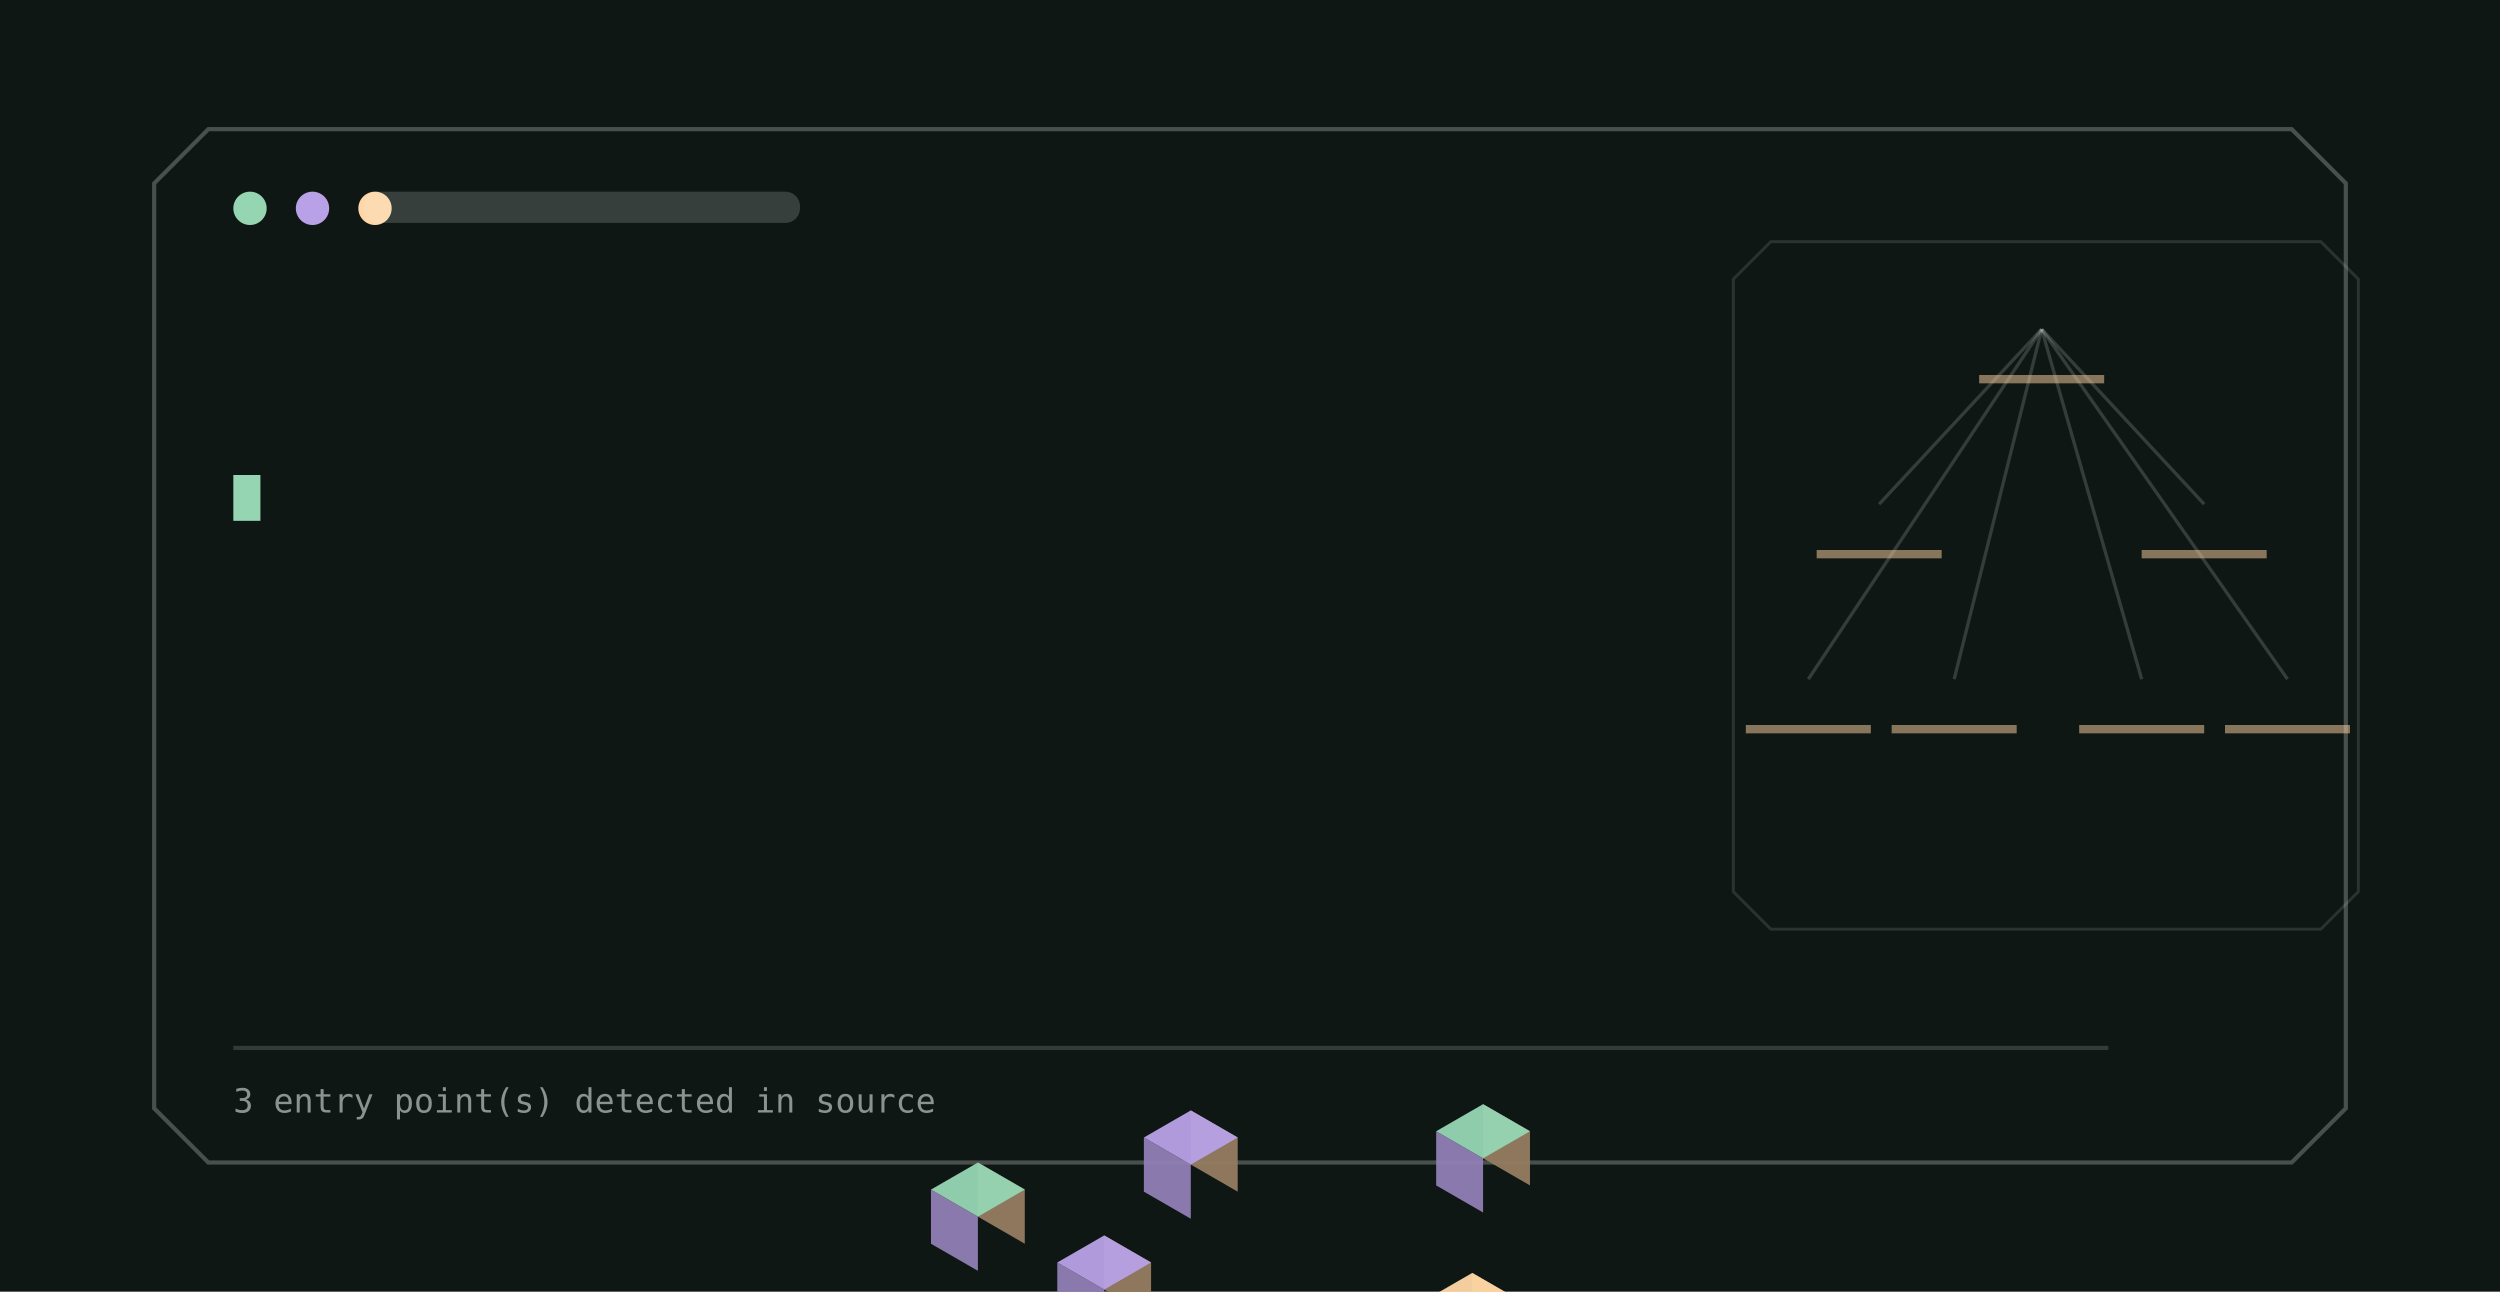
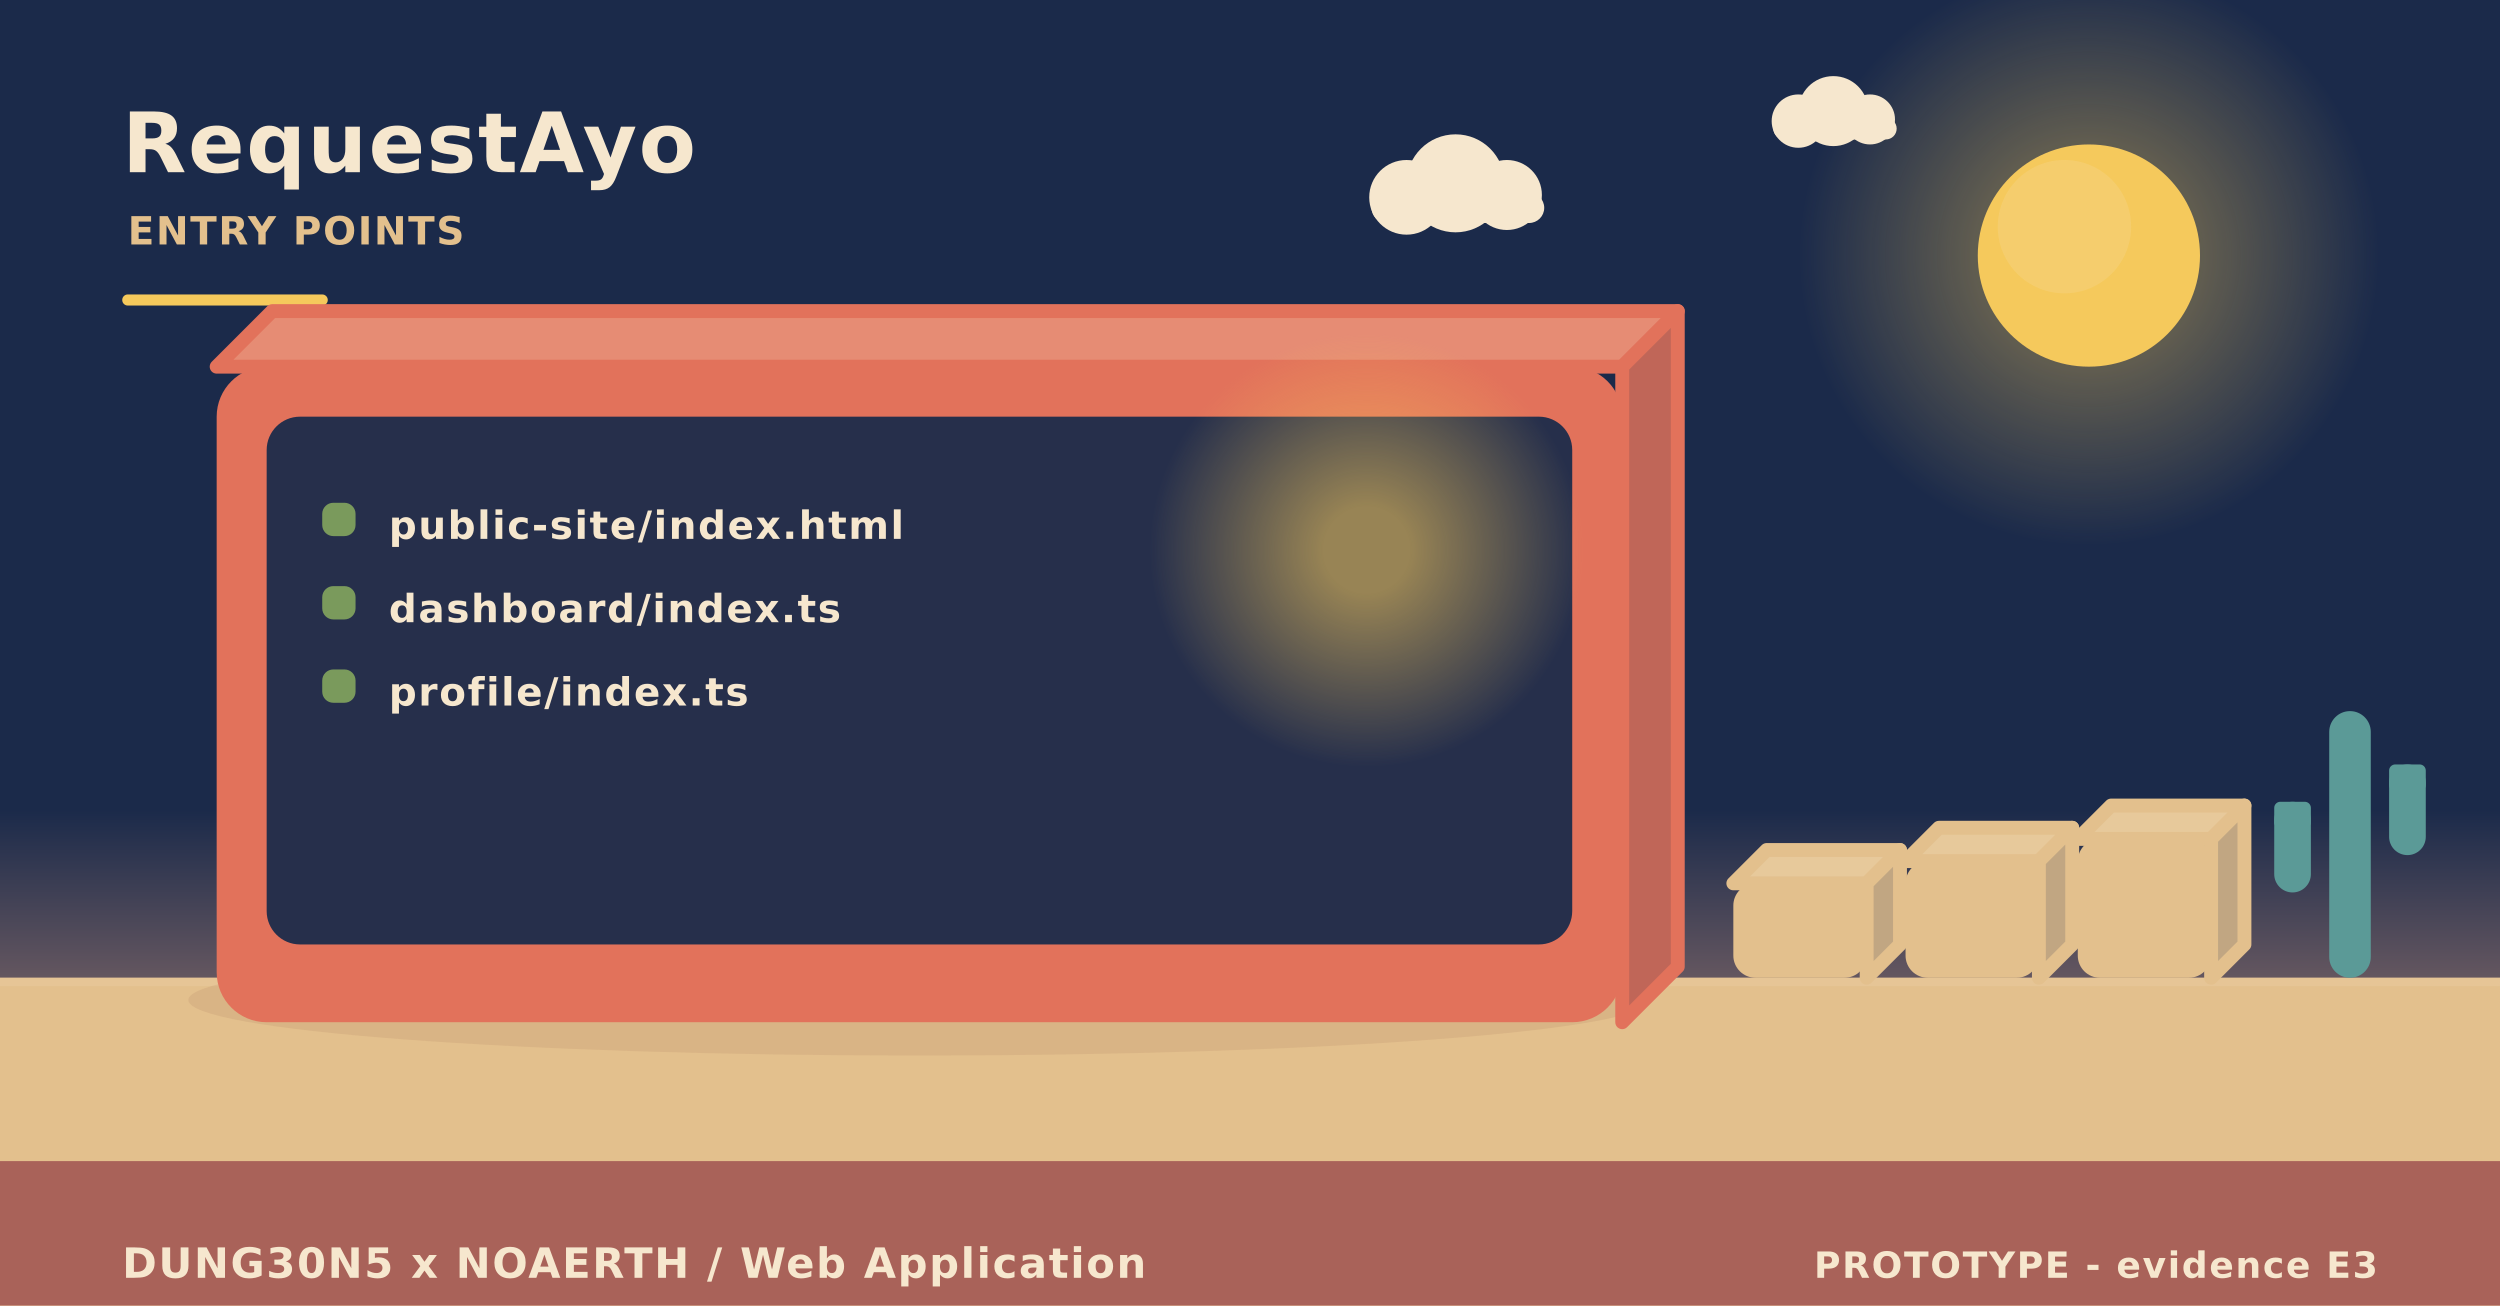
- <svg xmlns="http://www.w3.org/2000/svg" viewBox="0 0 1200 620" width="1200" height="620" role="img" aria-label="RequestAyo command surface">
-   <rect width="1200" height="620" fill="#0f1714" />
-   <defs>
-     <linearGradient id="gt" x1="0" y1="0" x2="1" y2="1">
-       <stop offset="0%" stop-color="#95d5b2" />
-       <stop offset="100%" stop-color="#b8a1e6" />
-     </linearGradient>
-   </defs>
-   <path d="M100.00,62.00 H1100.00 L1126.00,88.00 V532.00 L1100.00,558.00 H100.00 L74.00,532.00 V88.00 Z" fill="none" stroke="rgba(240,248,244,0.300)" stroke-width="2.00" opacity="0.85" />
-   <circle cx="120.00" cy="100.00" r="8.00" fill="#95d5b2" opacity="1.00" />
-   <circle cx="150.00" cy="100.00" r="8.00" fill="#b8a1e6" opacity="1.00" />
-   <circle cx="180.00" cy="100.00" r="8.00" fill="#ffd6a5" opacity="1.00" />
-   <rect x="174.00" y="92.00" width="210.00" height="15.00" rx="7.00" fill="rgba(240,248,244,0.180)" opacity="1.00" />
-   <text x="112" y="148" font-family="ui-monospace,SFMono-Regular,Menlo,monospace" font-size="21" fill="rgba(240,248,244,0.800)" opacity="0">public-site/index.html<animate attributeName="opacity" values="0;1;1;0" dur="1.5s" begin="0.0s" repeatCount="indefinite" />
-   </text>
-   <text x="112" y="182" font-family="ui-monospace,SFMono-Regular,Menlo,monospace" font-size="21" fill="rgba(240,248,244,0.800)" opacity="0">dashboard/index.ts<animate attributeName="opacity" values="0;1;1;0" dur="1.5s" begin="1.5s" repeatCount="indefinite" />
-   </text>
-   <text x="112" y="216" font-family="ui-monospace,SFMono-Regular,Menlo,monospace" font-size="21" fill="rgba(240,248,244,0.800)" opacity="0">profile/index.ts<animate attributeName="opacity" values="0;1;1;0" dur="1.5s" begin="3.0s" repeatCount="indefinite" />
-   </text>
-   <rect x="112" y="228" width="13" height="22" fill="#95d5b2">
-     <animate attributeName="opacity" values="1;0;1" dur="1.05s" begin="0s" repeatCount="indefinite" />
-   </rect>
-   <path d="M850.00,116.00 H1114.00 L1132.00,134.00 V428.00 L1114.00,446.00 H850.00 L832.00,428.00 V134.00 Z" fill="none" stroke="rgba(240,248,244,0.180)" stroke-width="1.40" opacity="0.70" />
-   <line x1="980.00" y1="158.00" x2="902.00" y2="242.00" stroke="rgba(240,248,244,0.300)" stroke-width="1.60" opacity="0.55" />
-   <line x1="980.00" y1="158.00" x2="1058.00" y2="242.00" stroke="rgba(240,248,244,0.300)" stroke-width="1.60" opacity="0.55" />
-   <line x1="980.00" y1="158.00" x2="868.00" y2="326.00" stroke="rgba(240,248,244,0.300)" stroke-width="1.60" opacity="0.55" />
-   <line x1="980.00" y1="158.00" x2="938.00" y2="326.00" stroke="rgba(240,248,244,0.300)" stroke-width="1.60" opacity="0.55" />
-   <line x1="980.00" y1="158.00" x2="1028.00" y2="326.00" stroke="rgba(240,248,244,0.300)" stroke-width="1.60" opacity="0.55" />
-   <line x1="980.00" y1="158.00" x2="1098.00" y2="326.00" stroke="rgba(240,248,244,0.300)" stroke-width="1.60" opacity="0.55" />
-   <polygon points="711.87,556.00 734.39,569.00 734.39,543.00 711.87,530.00" fill="#947c60" opacity="0.95" />
-   <polygon points="689.36,569.00 711.87,582.00 711.87,556.00 689.36,543.00" fill="#907eb3" opacity="0.95" />
-   <polygon points="711.87,530.00 734.39,543.00 711.87,556.00 689.36,543.00" fill="#95d5b2" opacity="0.95" />
+ <svg xmlns="http://www.w3.org/2000/svg" width="900" height="470" viewBox="0 0 900 470" role="img" aria-label="RequestAyo - how it is operated">
+   <linearGradient id="skyt" x1="0" y1="0" x2="0" y2="1">
+     <stop offset="0" stop-color="#1b2a4a" />
+     <stop offset="0.62" stop-color="#1b2a4a" />
+     <stop offset="1" stop-color="#f3ad8a" />
+   </linearGradient>
+   <rect width="900" height="470" fill="url(#skyt)" />
+   <radialGradient id="sunt">
+     <stop offset="0.35" stop-color="#f5c95c" stop-opacity="0.34" />
+     <stop offset="1" stop-color="#f5c95c" stop-opacity="0" />
+   </radialGradient>
+   <circle cx="752" cy="92" r="104" fill="url(#sunt)" />
+   <circle cx="752" cy="92" r="40" fill="#f5c95c" />
+   <circle cx="743.2" cy="81.6" r="24" fill="#f5d27e" opacity="0.5" />
  <g>
-     <rect x="950.00" y="180.00" width="60.00" height="4.00" rx="0.00" fill="rgba(255,214,165,0.500)" opacity="1.00" />
-     <animate attributeName="opacity" values="0.25;1.0;0.25" dur="8.25s" begin="0.0s" repeatCount="indefinite" />
+     <circle cx="524" cy="66" r="17.64" fill="#f6e7ce" />
+     <circle cx="506.36" cy="71.04" r="13.44" fill="#f6e7ce" />
+     <circle cx="542.48" cy="70.2" r="12.6" fill="#f6e7ce" />
+     <rect x="493.76" y="69.36" width="62.16" height="10.92" rx="5.46" fill="#f6e7ce" />
+     <animateTransform attributeName="transform" type="translate" values="0 0;24 0;0 0" dur="36s" begin="0s" repeatCount="indefinite" />
  </g>
-   <polygon points="571.58,559.00 594.09,572.00 594.09,546.00 571.58,533.00" fill="#947c60" opacity="0.95" />
-   <polygon points="549.06,572.00 571.58,585.00 571.58,559.00 549.06,546.00" fill="#907eb3" opacity="0.95" />
-   <polygon points="571.58,533.00 594.09,546.00 571.58,559.00 549.06,546.00" fill="#b8a1e6" opacity="0.95" />
  <g>
-     <rect x="872.00" y="264.00" width="60.00" height="4.00" rx="0.00" fill="rgba(255,214,165,0.500)" opacity="1.00" />
-     <animate attributeName="opacity" values="0.25;1.0;0.25" dur="8.25s" begin="0.4s" repeatCount="indefinite" />
+     <circle cx="660" cy="40" r="12.6" fill="#f6e7ce" />
+     <circle cx="647.4" cy="43.6" r="9.6" fill="#f6e7ce" />
+     <circle cx="673.2" cy="43" r="9" fill="#f6e7ce" />
+     <rect x="638.4" y="42.4" width="44.4" height="7.8" rx="3.9" fill="#f6e7ce" />
+     <animateTransform attributeName="transform" type="translate" values="0 0;-18 0;0 0" dur="46s" begin="3s" repeatCount="indefinite" />
  </g>
-   <polygon points="706.68,637.00 729.19,650.00 729.19,624.00 706.68,611.00" fill="#947c60" opacity="0.95" />
-   <polygon points="684.16,650.00 706.68,663.00 706.68,637.00 684.16,624.00" fill="#907eb3" opacity="0.95" />
-   <polygon points="706.68,611.00 729.19,624.00 706.68,637.00 684.16,624.00" fill="#ffd6a5" opacity="0.95" />
+   <rect x="0" y="352" width="900" height="118" fill="#e3c08d" />
+   <rect x="0" y="352" width="900" height="3" fill="#e6c596" />
+   <text x="44" y="62" font-family="Verdana,DejaVu Sans,sans-serif" font-size="30" font-weight="700" letter-spacing="0.6" fill="#f6e7ce" text-anchor="start">RequestAyo</text>
+   <text x="46" y="88" font-family="Verdana,DejaVu Sans,sans-serif" font-size="14" font-weight="700" letter-spacing="0.6" fill="#e3c08d" text-anchor="start">ENTRY POINTS</text>
+   <rect x="44" y="106" width="74" height="4" rx="2" fill="#f5c95c" />
+   <ellipse cx="331" cy="360" rx="263.2" ry="20" fill="rgba(138,90,68,0.11)" />
+   <path d="M78,132 L584,132 L604,112 L98,112 Z" fill="#e68c74" stroke="#e2725b" stroke-width="5" stroke-linejoin="round" />
+   <path d="M584,132 L604,112 L604,348 L584,368 Z" fill="#c06658" stroke="#e2725b" stroke-width="5" stroke-linejoin="round" />
+   <rect x="78" y="132" width="506" height="236" rx="18" fill="#e2725b" />
+   <rect x="96" y="150" width="470" height="190" rx="12" fill="#1b2a4a" opacity="0.94" />
+   <radialGradient id="lamp4581">
+     <stop offset="0.2" stop-color="#f5c95c" stop-opacity="0.55" />
+     <stop offset="1" stop-color="#f5c95c" stop-opacity="0" />
+   </radialGradient>
+   <circle cx="492" cy="198" r="78" fill="url(#lamp4581)" />
+   <rect x="116" y="181" width="12" height="12" rx="4" fill="#7a9a5c" />
  <g>
-     <rect x="1028.00" y="264.00" width="60.00" height="4.00" rx="0.00" fill="rgba(255,214,165,0.500)" opacity="1.00" />
-     <animate attributeName="opacity" values="0.25;1.0;0.25" dur="8.25s" begin="0.8s" repeatCount="indefinite" />
+     <text x="140" y="194" font-family="Verdana,DejaVu Sans,sans-serif" font-size="14" font-weight="700" letter-spacing="0.6" fill="#f6e7ce" text-anchor="start">public-site/index.html</text>
+     <animateTransform attributeName="transform" type="translate" values="0 10;0 0" dur="0.7s" begin="0.4s" fill="freeze" />
  </g>
-   <polygon points="469.39,584.00 491.90,597.00 491.90,571.00 469.39,558.00" fill="#947c60" opacity="0.95" />
-   <polygon points="446.87,597.00 469.39,610.00 469.39,584.00 446.87,571.00" fill="#907eb3" opacity="0.95" />
-   <polygon points="469.39,558.00 491.90,571.00 469.39,584.00 446.87,571.00" fill="#95d5b2" opacity="0.95" />
+   <rect x="116" y="211" width="12" height="12" rx="4" fill="#7a9a5c" />
  <g>
-     <rect x="838.00" y="348.00" width="60.00" height="4.00" rx="0.00" fill="rgba(255,214,165,0.500)" opacity="1.00" />
-     <animate attributeName="opacity" values="0.25;1.0;0.25" dur="8.25s" begin="1.2s" repeatCount="indefinite" />
+     <text x="140" y="224" font-family="Verdana,DejaVu Sans,sans-serif" font-size="14" font-weight="700" letter-spacing="0.6" fill="#f6e7ce" text-anchor="start">dashboard/index.ts</text>
+     <animateTransform attributeName="transform" type="translate" values="0 10;0 0" dur="0.7s" begin="0.7s" fill="freeze" />
  </g>
-   <polygon points="530.01,619.00 552.52,632.00 552.52,606.00 530.01,593.00" fill="#947c60" opacity="0.95" />
-   <polygon points="507.49,632.00 530.01,645.00 530.01,619.00 507.49,606.00" fill="#907eb3" opacity="0.95" />
-   <polygon points="530.01,593.00 552.52,606.00 530.01,619.00 507.49,606.00" fill="#b8a1e6" opacity="0.95" />
+   <rect x="116" y="241" width="12" height="12" rx="4" fill="#7a9a5c" />
  <g>
-     <rect x="908.00" y="348.00" width="60.00" height="4.00" rx="0.00" fill="rgba(255,214,165,0.500)" opacity="1.00" />
-     <animate attributeName="opacity" values="0.25;1.0;0.25" dur="8.25s" begin="1.6s" repeatCount="indefinite" />
+     <text x="140" y="254" font-family="Verdana,DejaVu Sans,sans-serif" font-size="14" font-weight="700" letter-spacing="0.6" fill="#f6e7ce" text-anchor="start">profile/index.ts</text>
+     <animateTransform attributeName="transform" type="translate" values="0 10;0 0" dur="0.7s" begin="1s" fill="freeze" />
  </g>
-   <polygon points="607.95,664.00 630.47,677.00 630.47,651.00 607.95,638.00" fill="#947c60" opacity="0.95" />
-   <polygon points="585.43,677.00 607.95,690.00 607.95,664.00 585.43,651.00" fill="#907eb3" opacity="0.95" />
-   <polygon points="607.95,638.00 630.47,651.00 607.95,664.00 585.43,651.00" fill="#ffd6a5" opacity="0.95" />
-   <g>
-     <rect x="998.00" y="348.00" width="60.00" height="4.00" rx="0.00" fill="rgba(255,214,165,0.500)" opacity="1.00" />
-     <animate attributeName="opacity" values="0.25;1.0;0.25" dur="8.25s" begin="2.0s" repeatCount="indefinite" />
-   </g>
-   <polygon points="668.57,699.00 691.09,712.00 691.09,686.00 668.57,673.00" fill="#947c60" opacity="0.95" />
-   <polygon points="646.05,712.00 668.57,725.00 668.57,699.00 646.05,686.00" fill="#907eb3" opacity="0.95" />
-   <polygon points="668.57,673.00 691.09,686.00 668.57,699.00 646.05,686.00" fill="#95d5b2" opacity="0.95" />
-   <g>
-     <rect x="1068.00" y="348.00" width="60.00" height="4.00" rx="0.00" fill="rgba(255,214,165,0.500)" opacity="1.00" />
-     <animate attributeName="opacity" values="0.25;1.0;0.25" dur="8.25s" begin="2.4s" repeatCount="indefinite" />
-   </g>
-   <rect x="112.00" y="502.00" width="900.00" height="2.00" rx="0.00" fill="rgba(240,248,244,0.160)" opacity="1.00" />
-   <text x="112" y="534" font-family="ui-monospace,Menlo,monospace" font-size="16" fill="rgba(240,248,244,0.550)">3 entry point(s) detected in source</text>
+   <path d="M624,318 L672,318 L684,306 L636,306 Z" fill="#e7c99b" stroke="#e3c08d" stroke-width="5" stroke-linejoin="round" />
+   <path d="M672,318 L684,306 L684,340 L672,352 Z" fill="#c1a682" stroke="#e3c08d" stroke-width="5" stroke-linejoin="round" />
+   <rect x="624" y="318" width="48" height="34" rx="8" fill="#e3c08d" />
+   <path d="M686,310 L734,310 L746,298 L698,298 Z" fill="#e7c99b" stroke="#e3c08d" stroke-width="5" stroke-linejoin="round" />
+   <path d="M734,310 L746,298 L746,340 L734,352 Z" fill="#c1a682" stroke="#e3c08d" stroke-width="5" stroke-linejoin="round" />
+   <rect x="686" y="310" width="48" height="42" rx="8" fill="#e3c08d" />
+   <path d="M748,302 L796,302 L808,290 L760,290 Z" fill="#e7c99b" stroke="#e3c08d" stroke-width="5" stroke-linejoin="round" />
+   <path d="M796,302 L808,290 L808,340 L796,352 Z" fill="#c1a682" stroke="#e3c08d" stroke-width="5" stroke-linejoin="round" />
+   <rect x="748" y="302" width="48" height="50" rx="8" fill="#e3c08d" />
+   <rect x="838.52" y="256" width="14.96" height="96" rx="7.48" fill="#5b9a97" />
+   <rect x="818.72" y="288.64" width="13.2" height="32.64" rx="6.6" fill="#5b9a97" />
+   <rect x="818.72" y="288.64" width="13.2" height="9.6" rx="2.2" fill="#5b9a97" />
+   <rect x="860.08" y="275.2" width="13.2" height="32.64" rx="6.6" fill="#5b9a97" />
+   <rect x="860.08" y="275.2" width="13.2" height="9.6" rx="2.2" fill="#5b9a97" />
+   <rect x="0" y="418" width="900" height="52" rx="0" fill="#a65c56" opacity="0.94" />
+   <text x="44" y="460" font-family="Verdana,DejaVu Sans,sans-serif" font-size="15" font-weight="700" letter-spacing="0.6" fill="#f6e7ce" text-anchor="start">DUNG30N5 x NOAERTH  /  Web Application</text>
+   <text x="856" y="460" font-family="Verdana,DejaVu Sans,sans-serif" font-size="13" font-weight="700" letter-spacing="0.6" fill="#f6e7ce" text-anchor="end">PROTOTYPE  -  evidence E3</text>
</svg>
